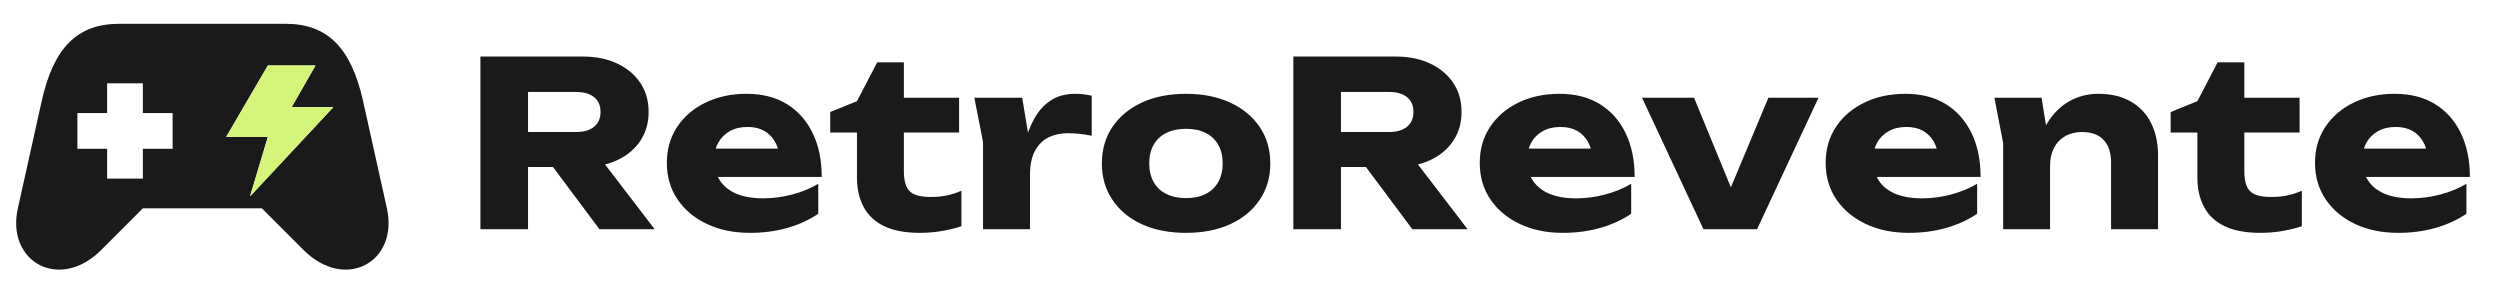
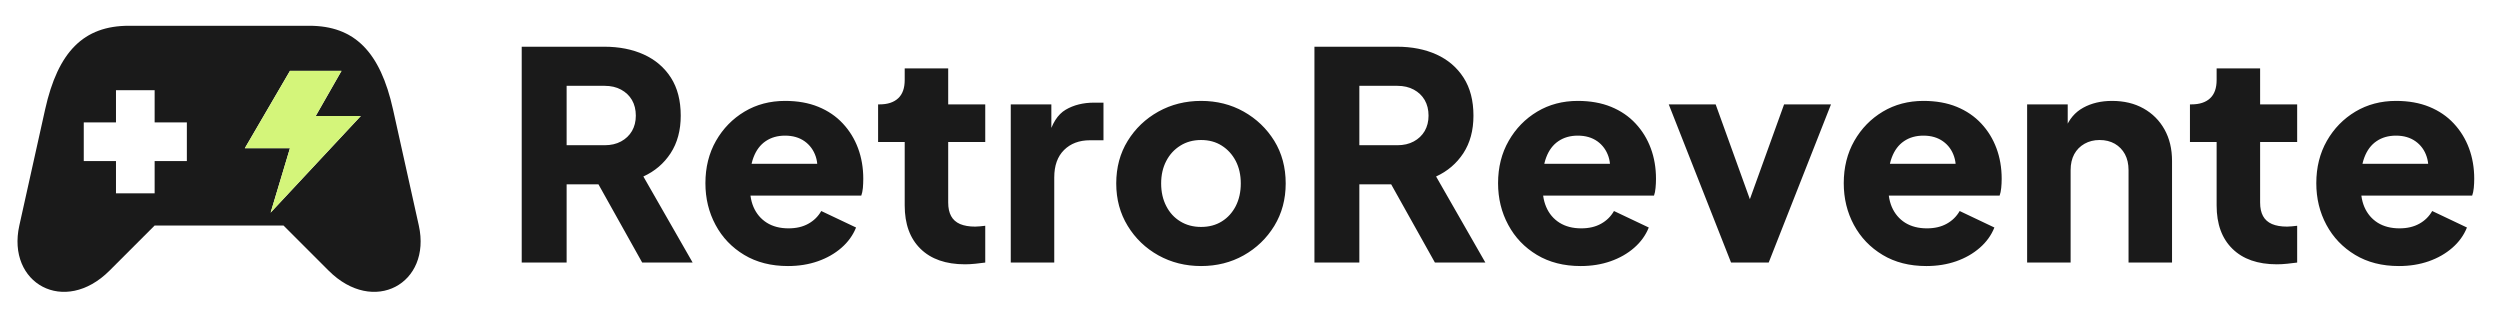
- <svg xmlns="http://www.w3.org/2000/svg" width="420" height="50" viewBox="6 16 420 50">
+ <svg xmlns="http://www.w3.org/2000/svg" width="388" height="50" viewBox="6 16 388 50">
  <path fill="#1A1A1A" fill-rule="evenodd" d="M 26 20 L 54 20 C 61 20 65 24 67 33 L 71 51 C 73 60 64 65 57 58 L 50 51 L 30 51 L 23 58 C 16 65 7 60 9 51 L 13 33 C 15 24 19 20 26 20 Z M 24 30 L 30 30 L 30 35 L 35 35 L 35 41 L 30 41 L 30 46 L 24 46 L 24 41 L 19 41 L 19 35 L 24 35 Z M 51 27 L 59 27 L 55 34 L 62 34 L 48 49 L 51 39 L 44 39 Z" />
  <path fill="#D4F57A" d="M 51 27 L 59 27 L 55 34 L 62 34 L 48 49 L 51 39 L 44 39 Z" />
-   <path fill="#1A1A1A" d="M92.24 38.18H102.79Q104.73 38.18 105.81 37.29Q106.89 36.4 106.89 34.82Q106.89 33.19 105.81 32.32Q104.73 31.45 102.79 31.45H91.11L94.71 27.63V54.5H86.71V25.5H103.91Q107.24 25.5 109.71 26.68Q112.19 27.86 113.58 29.93Q114.97 32 114.97 34.82Q114.97 37.56 113.58 39.65Q112.19 41.74 109.71 42.9Q107.24 44.06 103.91 44.06H92.24ZM96.57 40.93H105.58L115.98 54.5H106.7ZM131.99 55.12Q127.96 55.12 124.81 53.65Q121.66 52.18 119.84 49.53Q118.03 46.88 118.03 43.36Q118.03 39.92 119.77 37.31Q121.51 34.7 124.54 33.23Q127.58 31.76 131.41 31.76Q135.39 31.76 138.19 33.48Q140.99 35.21 142.52 38.34Q144.05 41.47 144.05 45.72H124.41V40.97H139.6L137.01 42.63Q136.86 40.93 136.16 39.75Q135.47 38.57 134.32 37.95Q133.18 37.33 131.6 37.33Q129.86 37.33 128.62 38.03Q127.38 38.72 126.69 39.94Q125.99 41.16 125.99 42.78Q125.99 44.87 126.94 46.32Q127.89 47.77 129.72 48.55Q131.56 49.32 134.23 49.32Q136.66 49.32 139.08 48.68Q141.5 48.04 143.47 46.88V51.91Q141.19 53.46 138.27 54.29Q135.35 55.12 131.99 55.12ZM145.48 38.26V34.82L149.97 33L153.37 26.47H157.85V32.42H167.13V38.26H157.85V44.76Q157.85 47.15 158.82 48.12Q159.79 49.09 162.34 49.09Q163.96 49.09 165.22 48.8Q166.48 48.51 167.52 48.04V54Q166.36 54.42 164.47 54.77Q162.57 55.12 160.56 55.12Q156.89 55.12 154.55 54Q152.21 52.88 151.09 50.77Q149.97 48.66 149.97 45.84V38.26ZM169.69 32.42H177.73L179.04 40.31V54.5H171.15V39.85ZM189.41 32.07V38.8Q188.25 38.57 187.22 38.47Q186.2 38.38 185.35 38.38Q183.64 38.38 182.21 39.05Q180.78 39.73 179.91 41.28Q179.04 42.82 179.04 45.41L177.53 43.56Q177.84 41.16 178.46 39.05Q179.08 36.95 180.14 35.3Q181.21 33.66 182.79 32.71Q184.38 31.76 186.66 31.76Q187.32 31.76 188.01 31.84Q188.71 31.92 189.41 32.07ZM205.26 55.12Q201.01 55.12 197.83 53.67Q194.66 52.22 192.89 49.57Q191.11 46.92 191.11 43.48Q191.11 39.96 192.89 37.33Q194.66 34.7 197.83 33.23Q201.01 31.76 205.26 31.76Q209.47 31.76 212.66 33.23Q215.85 34.7 217.63 37.33Q219.41 39.96 219.41 43.48Q219.41 46.92 217.63 49.57Q215.85 52.22 212.66 53.67Q209.47 55.12 205.26 55.12ZM205.26 49.28Q207.19 49.28 208.56 48.58Q209.94 47.89 210.67 46.57Q211.41 45.26 211.41 43.48Q211.41 41.62 210.67 40.33Q209.94 39.03 208.56 38.34Q207.19 37.64 205.26 37.64Q203.33 37.64 201.93 38.34Q200.54 39.03 199.81 40.33Q199.07 41.62 199.07 43.44Q199.07 45.26 199.81 46.57Q200.54 47.89 201.93 48.58Q203.33 49.28 205.26 49.28ZM228.81 38.18H239.36Q241.3 38.18 242.38 37.29Q243.46 36.4 243.46 34.82Q243.46 33.19 242.38 32.32Q241.3 31.45 239.36 31.45H227.69L231.28 27.63V54.5H223.28V25.5H240.48Q243.81 25.5 246.28 26.68Q248.76 27.86 250.15 29.93Q251.54 32 251.54 34.82Q251.54 37.56 250.15 39.65Q248.76 41.74 246.28 42.9Q243.81 44.06 240.48 44.06H228.81ZM233.14 40.93H242.15L252.55 54.5H243.27ZM268.56 55.12Q264.53 55.12 261.38 53.65Q258.23 52.18 256.41 49.53Q254.6 46.88 254.6 43.36Q254.6 39.92 256.34 37.31Q258.08 34.7 261.11 33.23Q264.15 31.76 267.98 31.76Q271.96 31.76 274.76 33.48Q277.57 35.21 279.09 38.34Q280.62 41.47 280.62 45.72H260.98V40.97H276.17L273.58 42.63Q273.43 40.93 272.73 39.75Q272.04 38.57 270.9 37.95Q269.75 37.33 268.17 37.33Q266.43 37.33 265.19 38.03Q263.95 38.72 263.26 39.94Q262.56 41.16 262.56 42.78Q262.56 44.87 263.51 46.32Q264.46 47.77 266.29 48.55Q268.13 49.32 270.8 49.32Q273.23 49.32 275.65 48.68Q278.07 48.04 280.04 46.88V51.91Q277.76 53.46 274.84 54.29Q271.92 55.12 268.56 55.12ZM298.14 50.75 295.43 50.71 303.09 32.42H311.51L301.19 54.5H292.18L281.86 32.42H290.6ZM326.67 55.12Q322.65 55.12 319.5 53.65Q316.35 52.18 314.53 49.53Q312.71 46.88 312.71 43.36Q312.71 39.92 314.45 37.31Q316.19 34.7 319.23 33.23Q322.26 31.76 326.09 31.76Q330.07 31.76 332.88 33.48Q335.68 35.21 337.21 38.34Q338.74 41.47 338.74 45.72H319.09V40.97H334.29L331.7 42.63Q331.54 40.93 330.85 39.75Q330.15 38.57 329.01 37.95Q327.87 37.33 326.29 37.33Q324.55 37.33 323.31 38.03Q322.07 38.72 321.37 39.94Q320.68 41.16 320.68 42.78Q320.68 44.87 321.63 46.32Q322.57 47.77 324.41 48.55Q326.25 49.32 328.91 49.32Q331.35 49.32 333.77 48.68Q336.18 48.04 338.16 46.88V51.91Q335.87 53.46 332.96 54.29Q330.04 55.12 326.67 55.12ZM341.06 32.42H348.98L350.41 41.24V54.5H342.53V40.04ZM358.53 31.76Q361.7 31.76 363.95 33.04Q366.19 34.32 367.37 36.64Q368.55 38.96 368.55 42.13V54.5H360.66V43.29Q360.66 40.81 359.4 39.5Q358.15 38.18 355.79 38.18Q354.16 38.18 352.95 38.88Q351.73 39.57 351.07 40.85Q350.41 42.13 350.41 43.87L347.98 42.59Q348.44 39.07 349.95 36.66Q351.46 34.24 353.66 33Q355.87 31.76 358.53 31.76ZM370.67 38.26V34.82L375.16 33L378.56 26.47H383.05V32.42H392.33V38.26H383.05V44.76Q383.05 47.15 384.01 48.12Q384.98 49.09 387.53 49.09Q389.16 49.09 390.41 48.8Q391.67 48.51 392.71 48.04V54Q391.55 54.42 389.66 54.77Q387.77 55.12 385.75 55.12Q382.08 55.12 379.74 54Q377.4 52.88 376.28 50.77Q375.16 48.66 375.16 45.84V38.26ZM408.88 55.12Q404.86 55.12 401.7 53.65Q398.55 52.18 396.74 49.53Q394.92 46.88 394.92 43.36Q394.92 39.92 396.66 37.31Q398.4 34.7 401.43 33.23Q404.47 31.76 408.3 31.76Q412.28 31.76 415.08 33.48Q417.89 35.21 419.41 38.34Q420.94 41.47 420.94 45.72H401.3V40.97H416.49L413.9 42.63Q413.75 40.93 413.05 39.75Q412.36 38.57 411.22 37.95Q410.08 37.33 408.49 37.33Q406.75 37.33 405.51 38.03Q404.28 38.72 403.58 39.94Q402.88 41.16 402.88 42.78Q402.88 44.87 403.83 46.32Q404.78 47.77 406.62 48.55Q408.45 49.32 411.12 49.32Q413.56 49.32 415.97 48.68Q418.39 48.04 420.36 46.88V51.91Q418.08 53.46 415.16 54.29Q412.24 55.12 408.88 55.12Z" />
+   <path fill="#1A1A1A" d="M86.97 56.75V23.25H99.78Q103.25 23.25 105.92 24.46Q108.6 25.68 110.13 28.06Q111.65 30.44 111.65 33.95Q111.65 37.37 110.08 39.78Q108.51 42.18 105.85 43.39L113.5 56.75H105.67L97.4 41.96L101.9 44.61H93.94V56.75ZM93.94 38.54H99.83Q101.31 38.54 102.39 37.95Q103.47 37.37 104.08 36.34Q104.68 35.3 104.68 33.95Q104.68 32.56 104.08 31.52Q103.47 30.49 102.39 29.91Q101.31 29.32 99.83 29.32H93.94ZM128.29 57.29Q124.38 57.29 121.5 55.56Q118.62 53.83 117.05 50.9Q115.48 47.98 115.48 44.43Q115.48 40.74 117.12 37.86Q118.76 34.99 121.55 33.32Q124.33 31.66 127.84 31.66Q130.77 31.66 133.01 32.58Q135.26 33.5 136.81 35.17Q138.36 36.83 139.17 39.01Q139.98 41.19 139.98 43.75Q139.98 44.47 139.92 45.17Q139.85 45.87 139.67 46.36H121.28V41.42H135.85L132.65 43.75Q133.1 41.82 132.61 40.31Q132.11 38.81 130.88 37.93Q129.64 37.05 127.84 37.05Q126.09 37.05 124.83 37.91Q123.57 38.76 122.94 40.43Q122.31 42.09 122.45 44.47Q122.27 46.54 122.94 48.12Q123.62 49.69 125.01 50.57Q126.4 51.44 128.38 51.44Q130.18 51.44 131.46 50.72Q132.74 50.01 133.46 48.75L138.86 51.31Q138.14 53.11 136.59 54.46Q135.04 55.81 132.92 56.55Q130.81 57.29 128.29 57.29ZM155.77 57.02Q151.31 57.02 148.86 54.61Q146.41 52.21 146.41 47.89V38.04H142.28V32.2H142.5Q144.39 32.2 145.4 31.25Q146.41 30.31 146.41 28.42V26.62H153.16V32.2H158.91V38.04H153.16V47.44Q153.16 48.7 153.61 49.53Q154.06 50.36 155 50.77Q155.95 51.17 157.34 51.17Q157.66 51.17 158.06 51.13Q158.46 51.08 158.91 51.04V56.75Q158.24 56.84 157.39 56.93Q156.53 57.02 155.77 57.02ZM162.87 56.75V32.2H169.17V38.09L168.72 37.23Q169.53 34.13 171.39 33.03Q173.26 31.93 175.82 31.93H177.26V37.77H175.15Q172.67 37.77 171.14 39.28Q169.62 40.79 169.62 43.53V56.75ZM192.41 57.29Q188.77 57.29 185.78 55.63Q182.79 53.96 181.02 51.06Q179.24 48.16 179.24 44.47Q179.24 40.74 181.02 37.86Q182.79 34.99 185.78 33.32Q188.77 31.66 192.41 31.66Q196.06 31.66 199.02 33.32Q201.99 34.99 203.77 37.86Q205.54 40.74 205.54 44.47Q205.54 48.16 203.77 51.06Q201.99 53.96 199.02 55.63Q196.06 57.29 192.41 57.29ZM192.41 51.22Q194.26 51.22 195.63 50.36Q197 49.51 197.79 47.98Q198.57 46.45 198.57 44.47Q198.57 42.5 197.79 40.99Q197 39.48 195.63 38.61Q194.26 37.73 192.41 37.73Q190.57 37.73 189.18 38.61Q187.78 39.48 187 40.99Q186.21 42.5 186.21 44.47Q186.21 46.45 187 47.98Q187.78 49.51 189.18 50.36Q190.57 51.22 192.41 51.22ZM210 56.75V23.25H222.81Q226.27 23.25 228.95 24.46Q231.62 25.68 233.15 28.06Q234.68 30.44 234.68 33.95Q234.68 37.37 233.11 39.78Q231.53 42.18 228.88 43.39L236.53 56.75H228.7L220.43 41.96L224.92 44.61H216.97V56.75ZM216.97 38.54H222.86Q224.34 38.54 225.42 37.95Q226.5 37.37 227.11 36.34Q227.71 35.3 227.71 33.95Q227.71 32.56 227.11 31.52Q226.5 30.49 225.42 29.91Q224.34 29.32 222.86 29.32H216.97ZM251.32 57.29Q247.41 57.29 244.53 55.56Q241.65 53.83 240.08 50.9Q238.5 47.98 238.5 44.43Q238.5 40.74 240.15 37.86Q241.79 34.99 244.58 33.32Q247.36 31.66 250.87 31.66Q253.79 31.66 256.04 32.58Q258.29 33.5 259.84 35.17Q261.39 36.83 262.2 39.01Q263.01 41.19 263.01 43.75Q263.01 44.47 262.94 45.17Q262.88 45.87 262.7 46.36H244.31V41.42H258.87L255.68 43.75Q256.13 41.82 255.64 40.31Q255.14 38.81 253.91 37.93Q252.67 37.05 250.87 37.05Q249.12 37.05 247.86 37.91Q246.6 38.76 245.97 40.43Q245.34 42.09 245.47 44.47Q245.29 46.54 245.97 48.12Q246.64 49.69 248.04 50.57Q249.43 51.44 251.41 51.44Q253.21 51.44 254.49 50.72Q255.77 50.01 256.49 48.75L261.89 51.31Q261.17 53.11 259.62 54.46Q258.07 55.81 255.95 56.55Q253.84 57.29 251.32 57.29ZM274.66 56.75 264.99 32.2H272.27L278.97 50.77H276.19L282.89 32.2H290.17L280.5 56.75ZM304.97 57.29Q301.05 57.29 298.18 55.56Q295.3 53.83 293.72 50.9Q292.15 47.98 292.15 44.43Q292.15 40.74 293.79 37.86Q295.43 34.99 298.22 33.32Q301.01 31.66 304.52 31.66Q307.44 31.66 309.69 32.58Q311.93 33.5 313.49 35.17Q315.04 36.83 315.85 39.01Q316.66 41.19 316.66 43.75Q316.66 44.47 316.59 45.17Q316.52 45.87 316.34 46.36H297.95V41.42H312.52L309.33 43.75Q309.78 41.82 309.28 40.31Q308.79 38.81 307.55 37.93Q306.31 37.05 304.52 37.05Q302.76 37.05 301.5 37.91Q300.24 38.76 299.61 40.43Q298.98 42.09 299.12 44.47Q298.94 46.54 299.61 48.12Q300.29 49.69 301.68 50.57Q303.08 51.44 305.06 51.44Q306.85 51.44 308.14 50.72Q309.42 50.01 310.14 48.75L315.53 51.31Q314.81 53.11 313.26 54.46Q311.71 55.81 309.6 56.55Q307.48 57.29 304.97 57.29ZM320.61 56.75V32.2H326.91V37.05L326.55 35.98Q327.4 33.77 329.31 32.72Q331.23 31.66 333.79 31.66Q336.58 31.66 338.67 32.83Q340.76 34 341.93 36.09Q343.1 38.18 343.1 40.97V56.75H336.35V42.41Q336.35 40.97 335.79 39.93Q335.23 38.9 334.22 38.31Q333.2 37.73 331.86 37.73Q330.55 37.73 329.52 38.31Q328.48 38.9 327.92 39.93Q327.36 40.97 327.36 42.41V56.75ZM359.37 57.02Q354.92 57.02 352.47 54.61Q350.02 52.21 350.02 47.89V38.04H345.88V32.2H346.11Q348 32.2 349.01 31.25Q350.02 30.31 350.02 28.42V26.62H356.77V32.2H362.52V38.04H356.77V47.44Q356.77 48.7 357.22 49.53Q357.67 50.36 358.61 50.77Q359.55 51.17 360.95 51.17Q361.26 51.17 361.67 51.13Q362.07 51.08 362.52 51.04V56.75Q361.85 56.84 360.99 56.93Q360.14 57.02 359.37 57.02ZM378.31 57.29Q374.39 57.29 371.52 55.56Q368.64 53.83 367.06 50.9Q365.49 47.98 365.49 44.43Q365.49 40.74 367.13 37.86Q368.77 34.99 371.56 33.32Q374.35 31.66 377.86 31.66Q380.78 31.66 383.03 32.58Q385.28 33.5 386.83 35.17Q388.38 36.83 389.19 39.01Q390 41.19 390 43.75Q390 44.47 389.93 45.17Q389.86 45.87 389.68 46.36H371.29V41.42H385.86L382.67 43.75Q383.12 41.82 382.62 40.31Q382.13 38.81 380.89 37.93Q379.65 37.05 377.86 37.05Q376.1 37.05 374.84 37.91Q373.58 38.76 372.95 40.43Q372.32 42.09 372.46 44.47Q372.28 46.54 372.95 48.12Q373.63 49.69 375.02 50.57Q376.42 51.44 378.4 51.44Q380.19 51.44 381.48 50.72Q382.76 50.01 383.48 48.75L388.87 51.31Q388.15 53.11 386.6 54.46Q385.05 55.81 382.94 56.55Q380.82 57.29 378.31 57.29Z" />
</svg>
